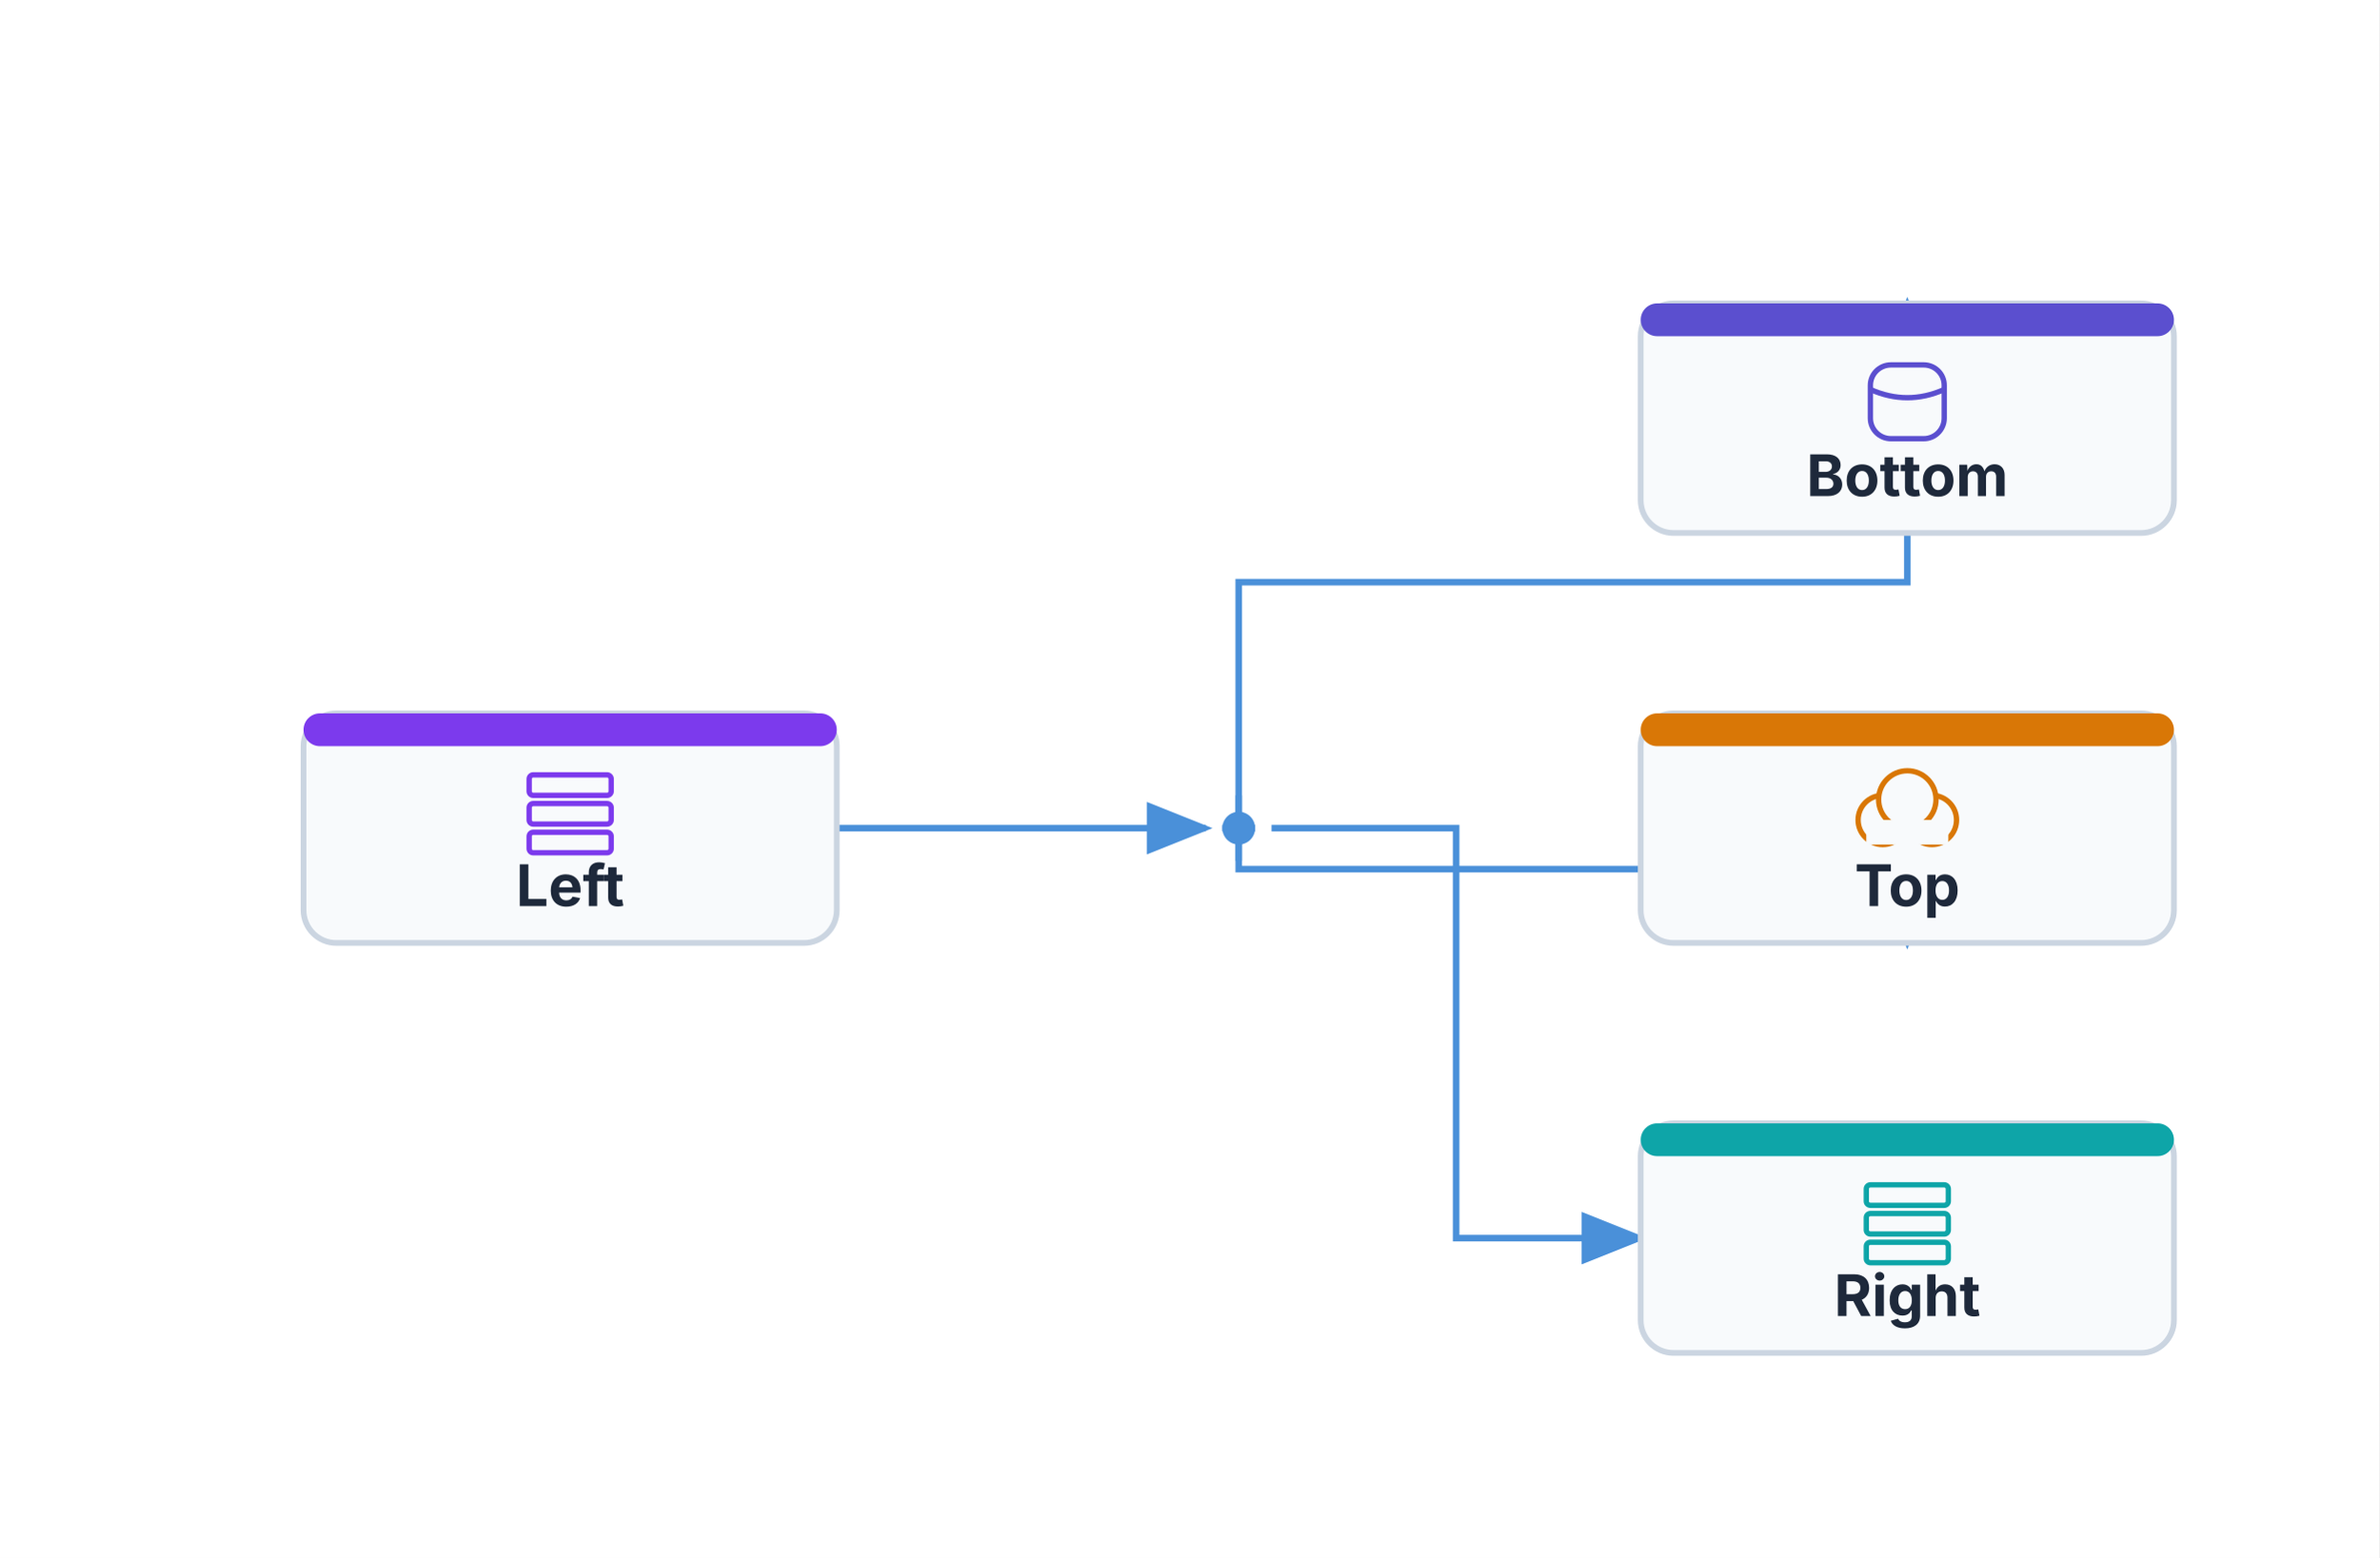
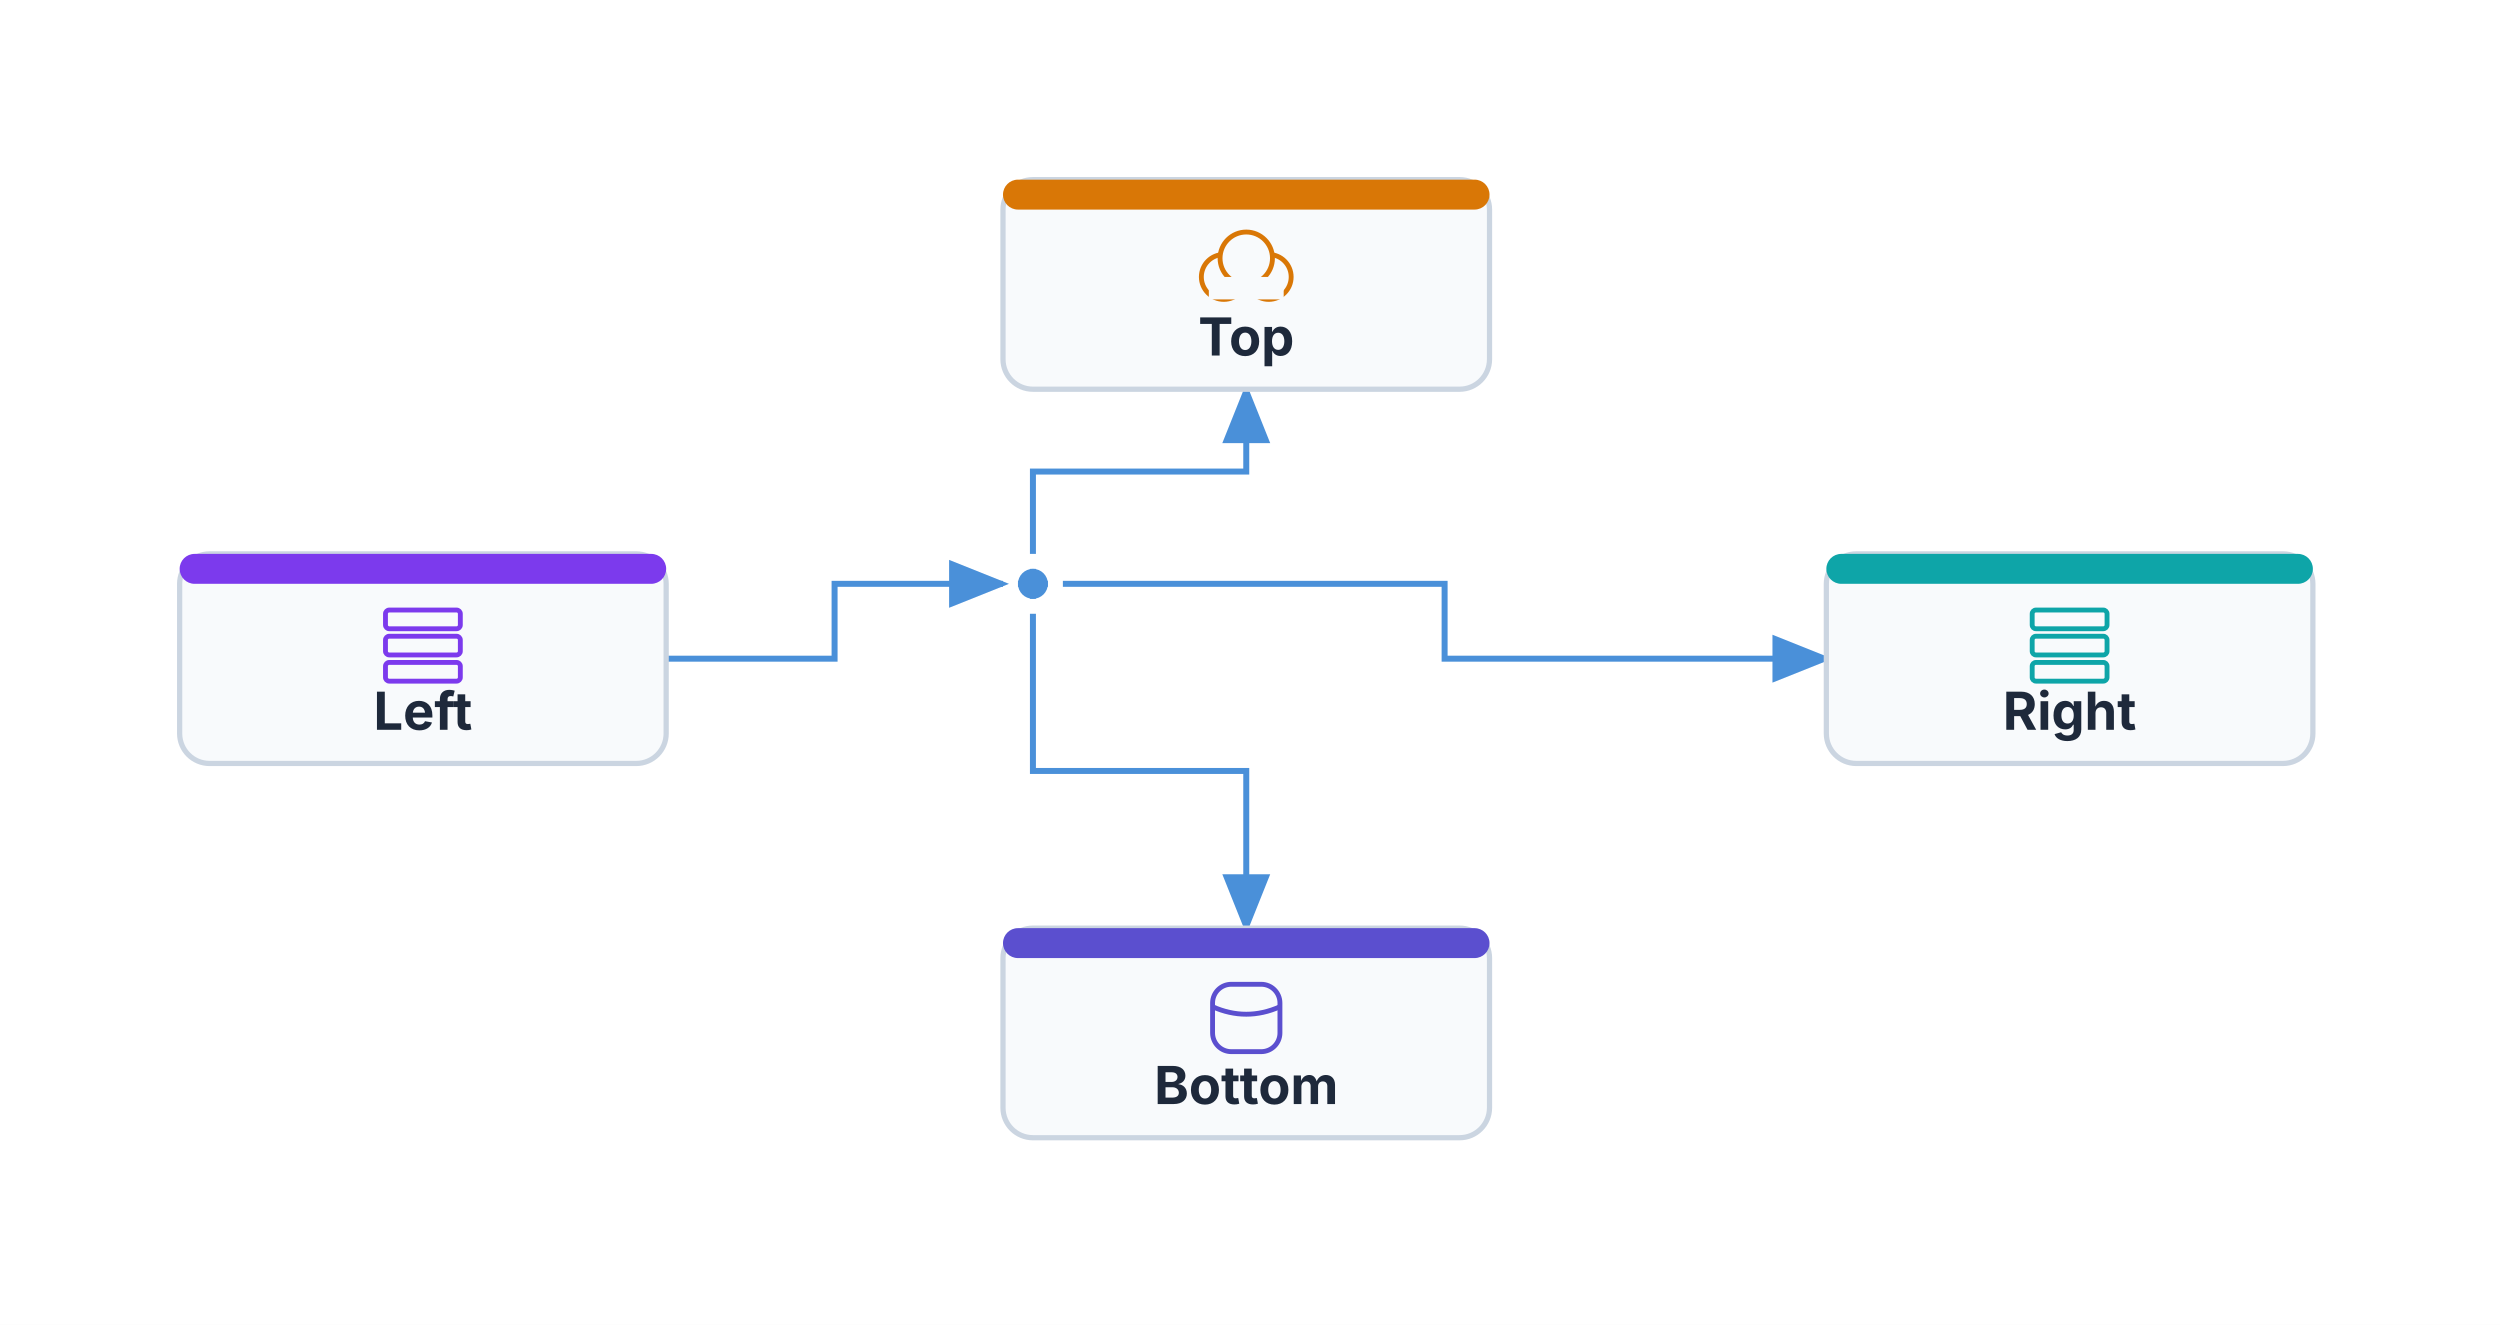
- <svg xmlns="http://www.w3.org/2000/svg" viewBox="-24 -24 580 380" width="580" height="380">
+ <svg xmlns="http://www.w3.org/2000/svg" viewBox="-24 -24 668 354" width="668" height="354">
  <defs>
    <marker id="arch-arrow-end" markerWidth="10" markerHeight="8" refX="9" refY="4" orient="auto">
      <polygon points="0 0, 10 4, 0 8" fill="#4A90D9" />
    </marker>
    <marker id="arch-arrow-start" markerWidth="10" markerHeight="8" refX="1" refY="4" orient="auto-start-reverse">
      <polygon points="0 0, 10 4, 0 8" fill="#4A90D9" />
    </marker>
  </defs>
-   <rect x="-24" y="-24" width="580" height="380" fill="#FFFFFF" />
-   <path d="M 180 178 L 270 178" stroke="#4A90D9" stroke-width="1.6" fill="none" marker-end="url(#arch-arrow-end)" />
-   <path d="M 286 178 L 331 178 L 331 278 L 376 278" stroke="#4A90D9" stroke-width="1.6" fill="none" marker-end="url(#arch-arrow-end)" />
-   <path d="M 278 170 L 278 188 L 441 188 L 441 206" stroke="#4A90D9" stroke-width="1.6" fill="none" marker-end="url(#arch-arrow-end)" />
-   <path d="M 278 186 L 278 118 L 441 118 L 441 50" stroke="#4A90D9" stroke-width="1.6" fill="none" marker-end="url(#arch-arrow-end)" />
-   <rect x="50" y="150" width="130" height="56" fill="#F8FAFC" stroke="#CBD5E1" stroke-width="1.4" rx="8" />
-   <rect x="50" y="150" width="130" height="8" fill="#7C3AED" stroke="#7C3AED" stroke-width="0" rx="4" />
-   <rect x="105" y="165" width="20" height="5" fill="#F8FAFC" stroke="#7C3AED" stroke-width="1.3" rx="1" />
-   <rect x="105" y="172" width="20" height="5" fill="#F8FAFC" stroke="#7C3AED" stroke-width="1.3" rx="1" />
-   <rect x="105" y="179" width="20" height="5" fill="#F8FAFC" stroke="#7C3AED" stroke-width="1.3" rx="1" />
-   <text x="115" y="197" font-size="14" font-family="Inter, system-ui, -apple-system, sans-serif" fill="#1E293B" text-anchor="middle" font-weight="bold">Left</text>
-   <rect x="376" y="250" width="130" height="56" fill="#F8FAFC" stroke="#CBD5E1" stroke-width="1.4" rx="8" />
-   <rect x="376" y="250" width="130" height="8" fill="#0EA5A8" stroke="#0EA5A8" stroke-width="0" rx="4" />
-   <rect x="431" y="265" width="20" height="5" fill="#F8FAFC" stroke="#0EA5A8" stroke-width="1.3" rx="1" />
-   <rect x="431" y="272" width="20" height="5" fill="#F8FAFC" stroke="#0EA5A8" stroke-width="1.3" rx="1" />
-   <rect x="431" y="279" width="20" height="5" fill="#F8FAFC" stroke="#0EA5A8" stroke-width="1.3" rx="1" />
-   <text x="441" y="297" font-size="14" font-family="Inter, system-ui, -apple-system, sans-serif" fill="#1E293B" text-anchor="middle" font-weight="bold">Right</text>
-   <rect x="376" y="150" width="130" height="56" fill="#F8FAFC" stroke="#CBD5E1" stroke-width="1.4" rx="8" />
-   <rect x="376" y="150" width="130" height="8" fill="#D97706" stroke="#D97706" stroke-width="0" rx="4" />
-   <circle cx="435" cy="176" r="6" fill="#F8FAFC" stroke="#D97706" stroke-width="1.3" />
-   <circle cx="447" cy="176" r="6" fill="#F8FAFC" stroke="#D97706" stroke-width="1.3" />
-   <circle cx="441" cy="171" r="7" fill="#F8FAFC" stroke="#D97706" stroke-width="1.3" />
-   <rect x="431" y="176" width="20" height="6" fill="#F8FAFC" stroke="#F8FAFC" stroke-width="0" />
-   <text x="441" y="197" font-size="14" font-family="Inter, system-ui, -apple-system, sans-serif" fill="#1E293B" text-anchor="middle" font-weight="bold">Top</text>
-   <rect x="376" y="50" width="130" height="56" fill="#F8FAFC" stroke="#CBD5E1" stroke-width="1.4" rx="8" />
-   <rect x="376" y="50" width="130" height="8" fill="#5B4FCF" stroke="#5B4FCF" stroke-width="0" rx="4" />
-   <rect x="432" y="65" width="18" height="18" fill="#F8FAFC" stroke="#5B4FCF" stroke-width="1.3" rx="5" />
-   <path d="M 432 71 Q 441 75, 450 71" stroke="#5B4FCF" stroke-width="1.3" fill="none" />
-   <text x="441" y="97" font-size="14" font-family="Inter, system-ui, -apple-system, sans-serif" fill="#1E293B" text-anchor="middle" font-weight="bold">Bottom</text>
-   <circle cx="278" cy="178" r="4" fill="#4A90D9" stroke="#4A90D9" stroke-width="0" />
-   <path d="M 274 178 L 282 178 M 278 174 L 278 182" stroke="#4A90D9" stroke-width="1.6" fill="none" />
+   <rect x="-24" y="-24" width="668" height="354" fill="#FFFFFF" />
+   <path d="M 154 152 L 199 152 L 199 132 L 244 132" stroke="#4A90D9" stroke-width="1.6" fill="none" marker-end="url(#arch-arrow-end)" />
+   <path d="M 260 132 L 362 132 L 362 152 L 464 152" stroke="#4A90D9" stroke-width="1.6" fill="none" marker-end="url(#arch-arrow-end)" />
+   <path d="M 252 124 L 252 102 L 309 102 L 309 80" stroke="#4A90D9" stroke-width="1.6" fill="none" marker-end="url(#arch-arrow-end)" />
+   <path d="M 252 140 L 252 182 L 309 182 L 309 224" stroke="#4A90D9" stroke-width="1.6" fill="none" marker-end="url(#arch-arrow-end)" />
+   <rect x="24" y="124" width="130" height="56" fill="#F8FAFC" stroke="#CBD5E1" stroke-width="1.4" rx="8" />
+   <rect x="24" y="124" width="130" height="8" fill="#7C3AED" stroke="#7C3AED" stroke-width="0" rx="4" />
+   <rect x="79" y="139" width="20" height="5" fill="#F8FAFC" stroke="#7C3AED" stroke-width="1.3" rx="1" />
+   <rect x="79" y="146" width="20" height="5" fill="#F8FAFC" stroke="#7C3AED" stroke-width="1.3" rx="1" />
+   <rect x="79" y="153" width="20" height="5" fill="#F8FAFC" stroke="#7C3AED" stroke-width="1.3" rx="1" />
+   <text x="89" y="171" font-size="14" font-family="Inter, system-ui, -apple-system, sans-serif" fill="#1E293B" text-anchor="middle" font-weight="bold">Left</text>
+   <rect x="464" y="124" width="130" height="56" fill="#F8FAFC" stroke="#CBD5E1" stroke-width="1.4" rx="8" />
+   <rect x="464" y="124" width="130" height="8" fill="#0EA5A8" stroke="#0EA5A8" stroke-width="0" rx="4" />
+   <rect x="519" y="139" width="20" height="5" fill="#F8FAFC" stroke="#0EA5A8" stroke-width="1.3" rx="1" />
+   <rect x="519" y="146" width="20" height="5" fill="#F8FAFC" stroke="#0EA5A8" stroke-width="1.3" rx="1" />
+   <rect x="519" y="153" width="20" height="5" fill="#F8FAFC" stroke="#0EA5A8" stroke-width="1.3" rx="1" />
+   <text x="529" y="171" font-size="14" font-family="Inter, system-ui, -apple-system, sans-serif" fill="#1E293B" text-anchor="middle" font-weight="bold">Right</text>
+   <rect x="244" y="24" width="130" height="56" fill="#F8FAFC" stroke="#CBD5E1" stroke-width="1.4" rx="8" />
+   <rect x="244" y="24" width="130" height="8" fill="#D97706" stroke="#D97706" stroke-width="0" rx="4" />
+   <circle cx="303" cy="50" r="6" fill="#F8FAFC" stroke="#D97706" stroke-width="1.3" />
+   <circle cx="315" cy="50" r="6" fill="#F8FAFC" stroke="#D97706" stroke-width="1.3" />
+   <circle cx="309" cy="45" r="7" fill="#F8FAFC" stroke="#D97706" stroke-width="1.3" />
+   <rect x="299" y="50" width="20" height="6" fill="#F8FAFC" stroke="#F8FAFC" stroke-width="0" />
+   <text x="309" y="71" font-size="14" font-family="Inter, system-ui, -apple-system, sans-serif" fill="#1E293B" text-anchor="middle" font-weight="bold">Top</text>
+   <rect x="244" y="224" width="130" height="56" fill="#F8FAFC" stroke="#CBD5E1" stroke-width="1.4" rx="8" />
+   <rect x="244" y="224" width="130" height="8" fill="#5B4FCF" stroke="#5B4FCF" stroke-width="0" rx="4" />
+   <rect x="300" y="239" width="18" height="18" fill="#F8FAFC" stroke="#5B4FCF" stroke-width="1.3" rx="5" />
+   <path d="M 300 245 Q 309 249, 318 245" stroke="#5B4FCF" stroke-width="1.3" fill="none" />
+   <text x="309" y="271" font-size="14" font-family="Inter, system-ui, -apple-system, sans-serif" fill="#1E293B" text-anchor="middle" font-weight="bold">Bottom</text>
+   <circle cx="252" cy="132" r="4" fill="#4A90D9" stroke="#4A90D9" stroke-width="0" />
+   <path d="M 248 132 L 256 132 M 252 128 L 252 136" stroke="#4A90D9" stroke-width="1.6" fill="none" />
</svg>
